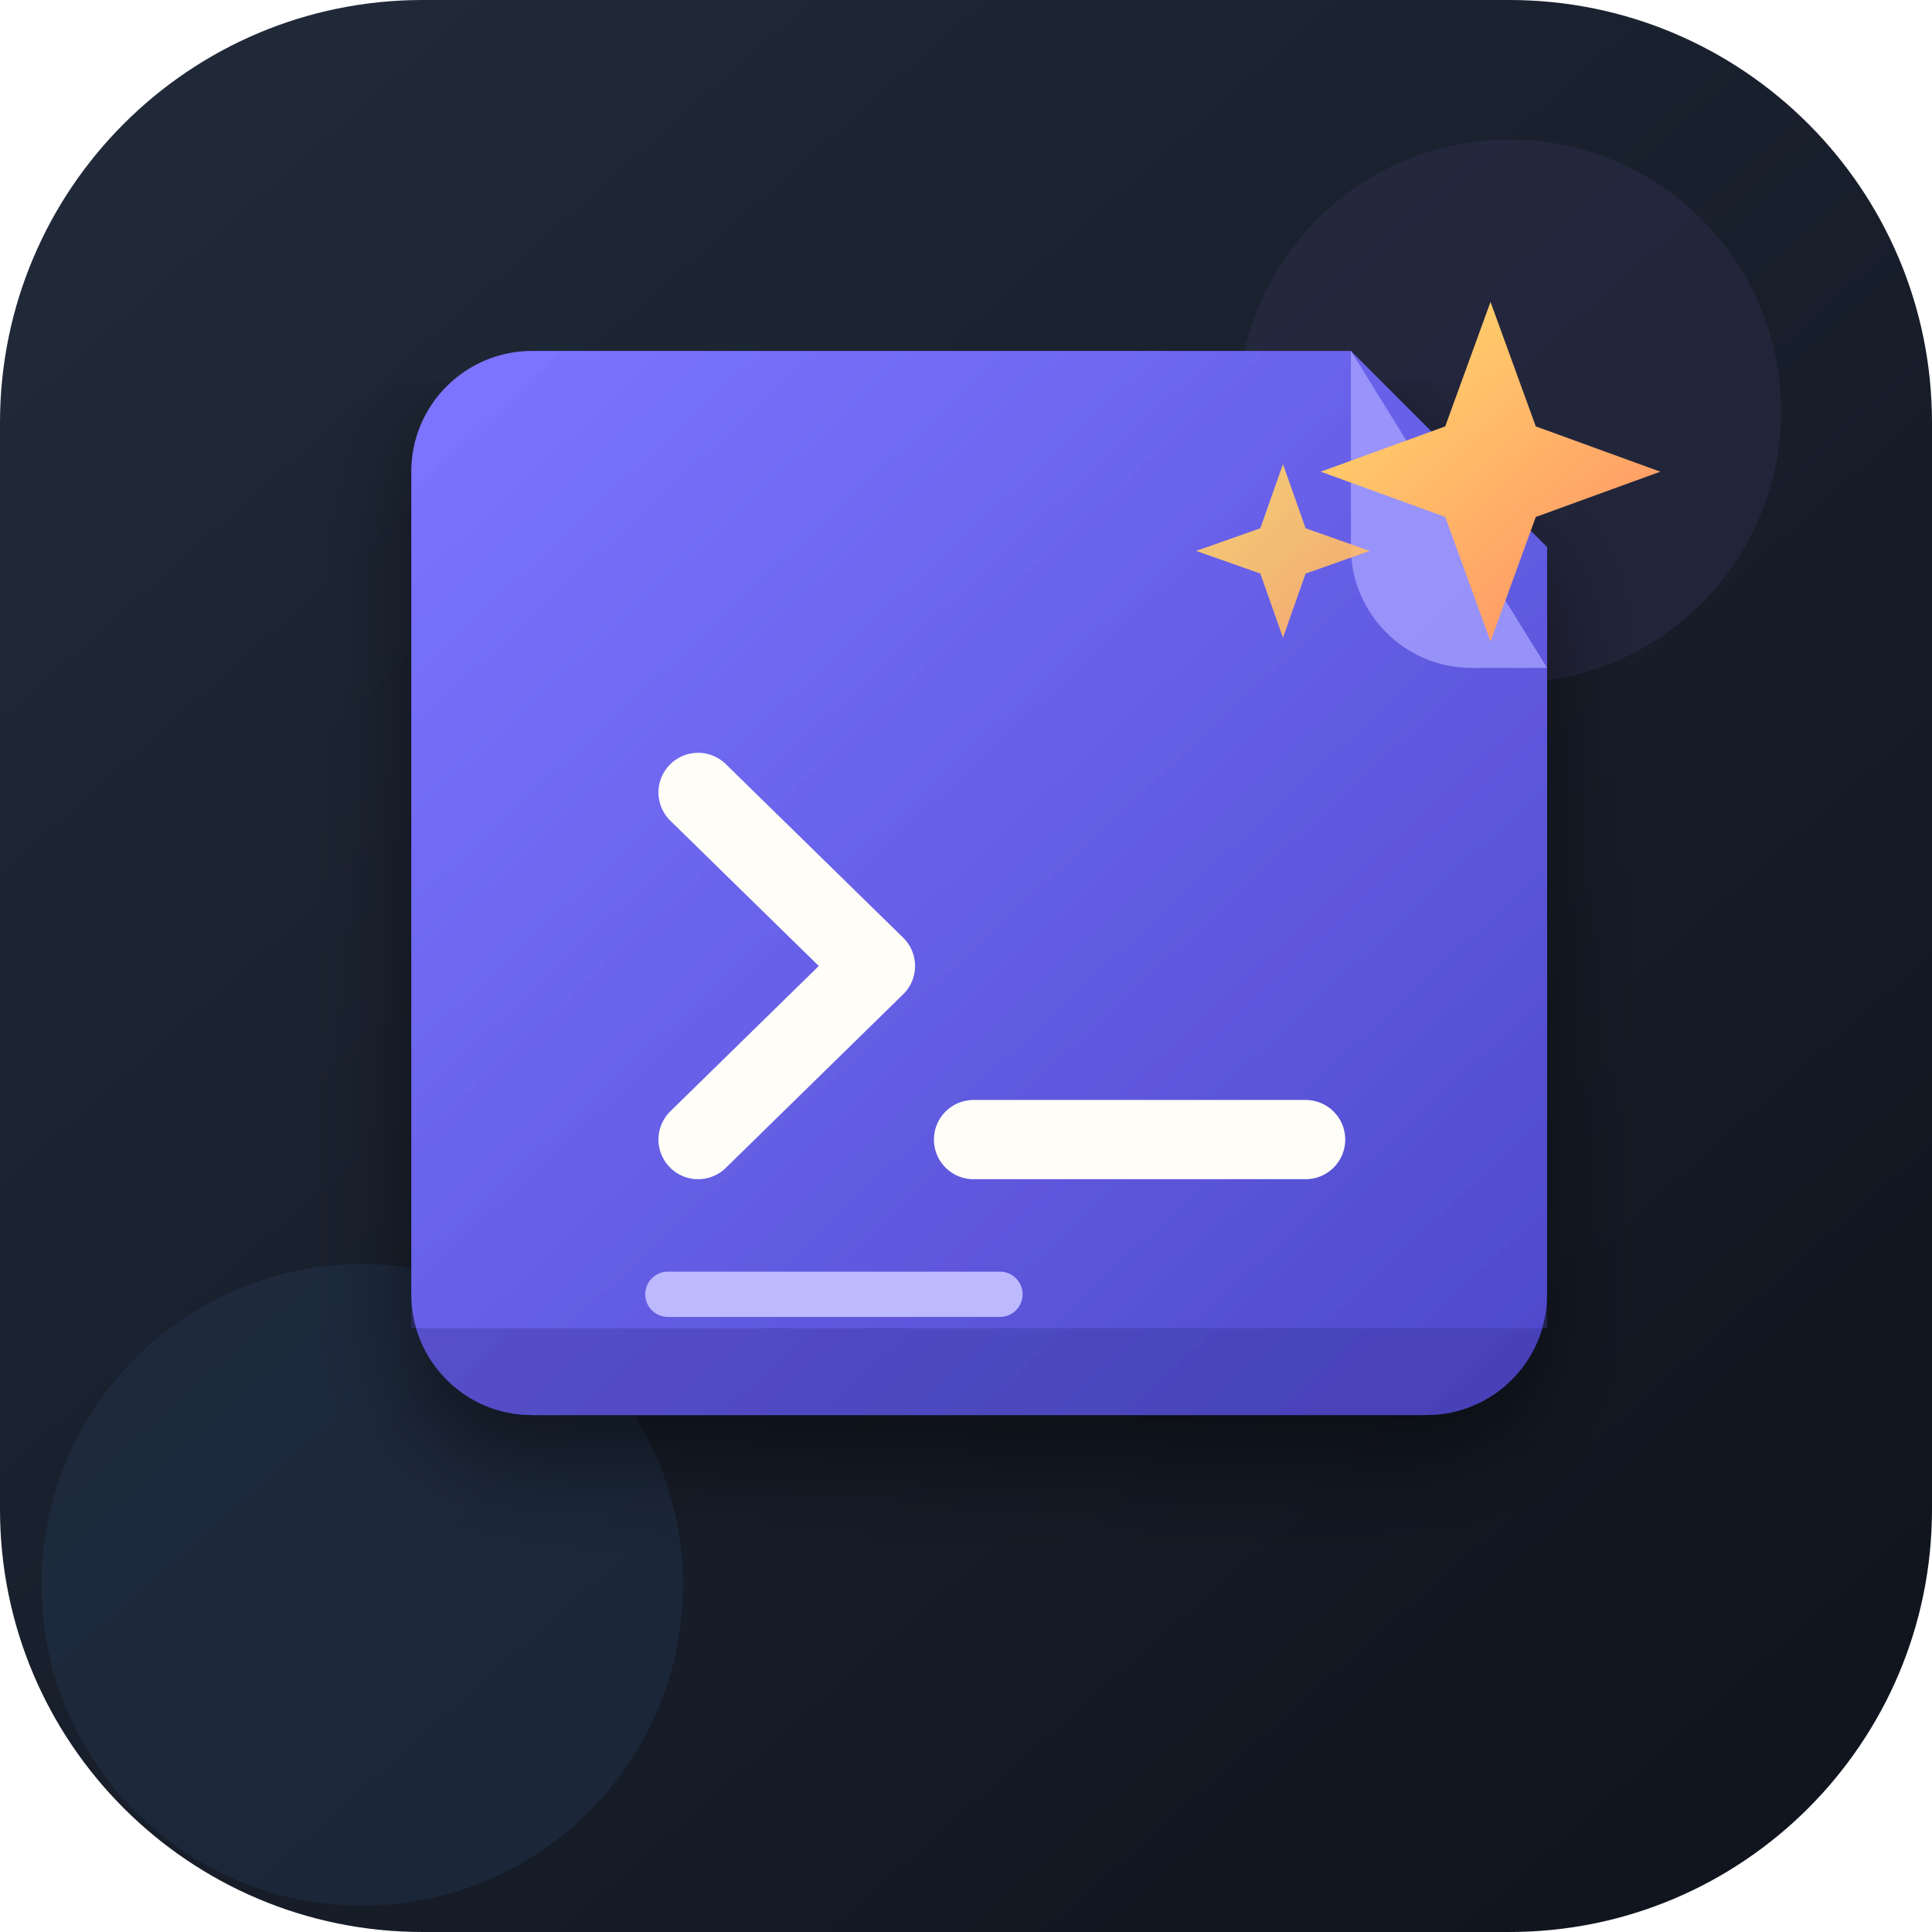
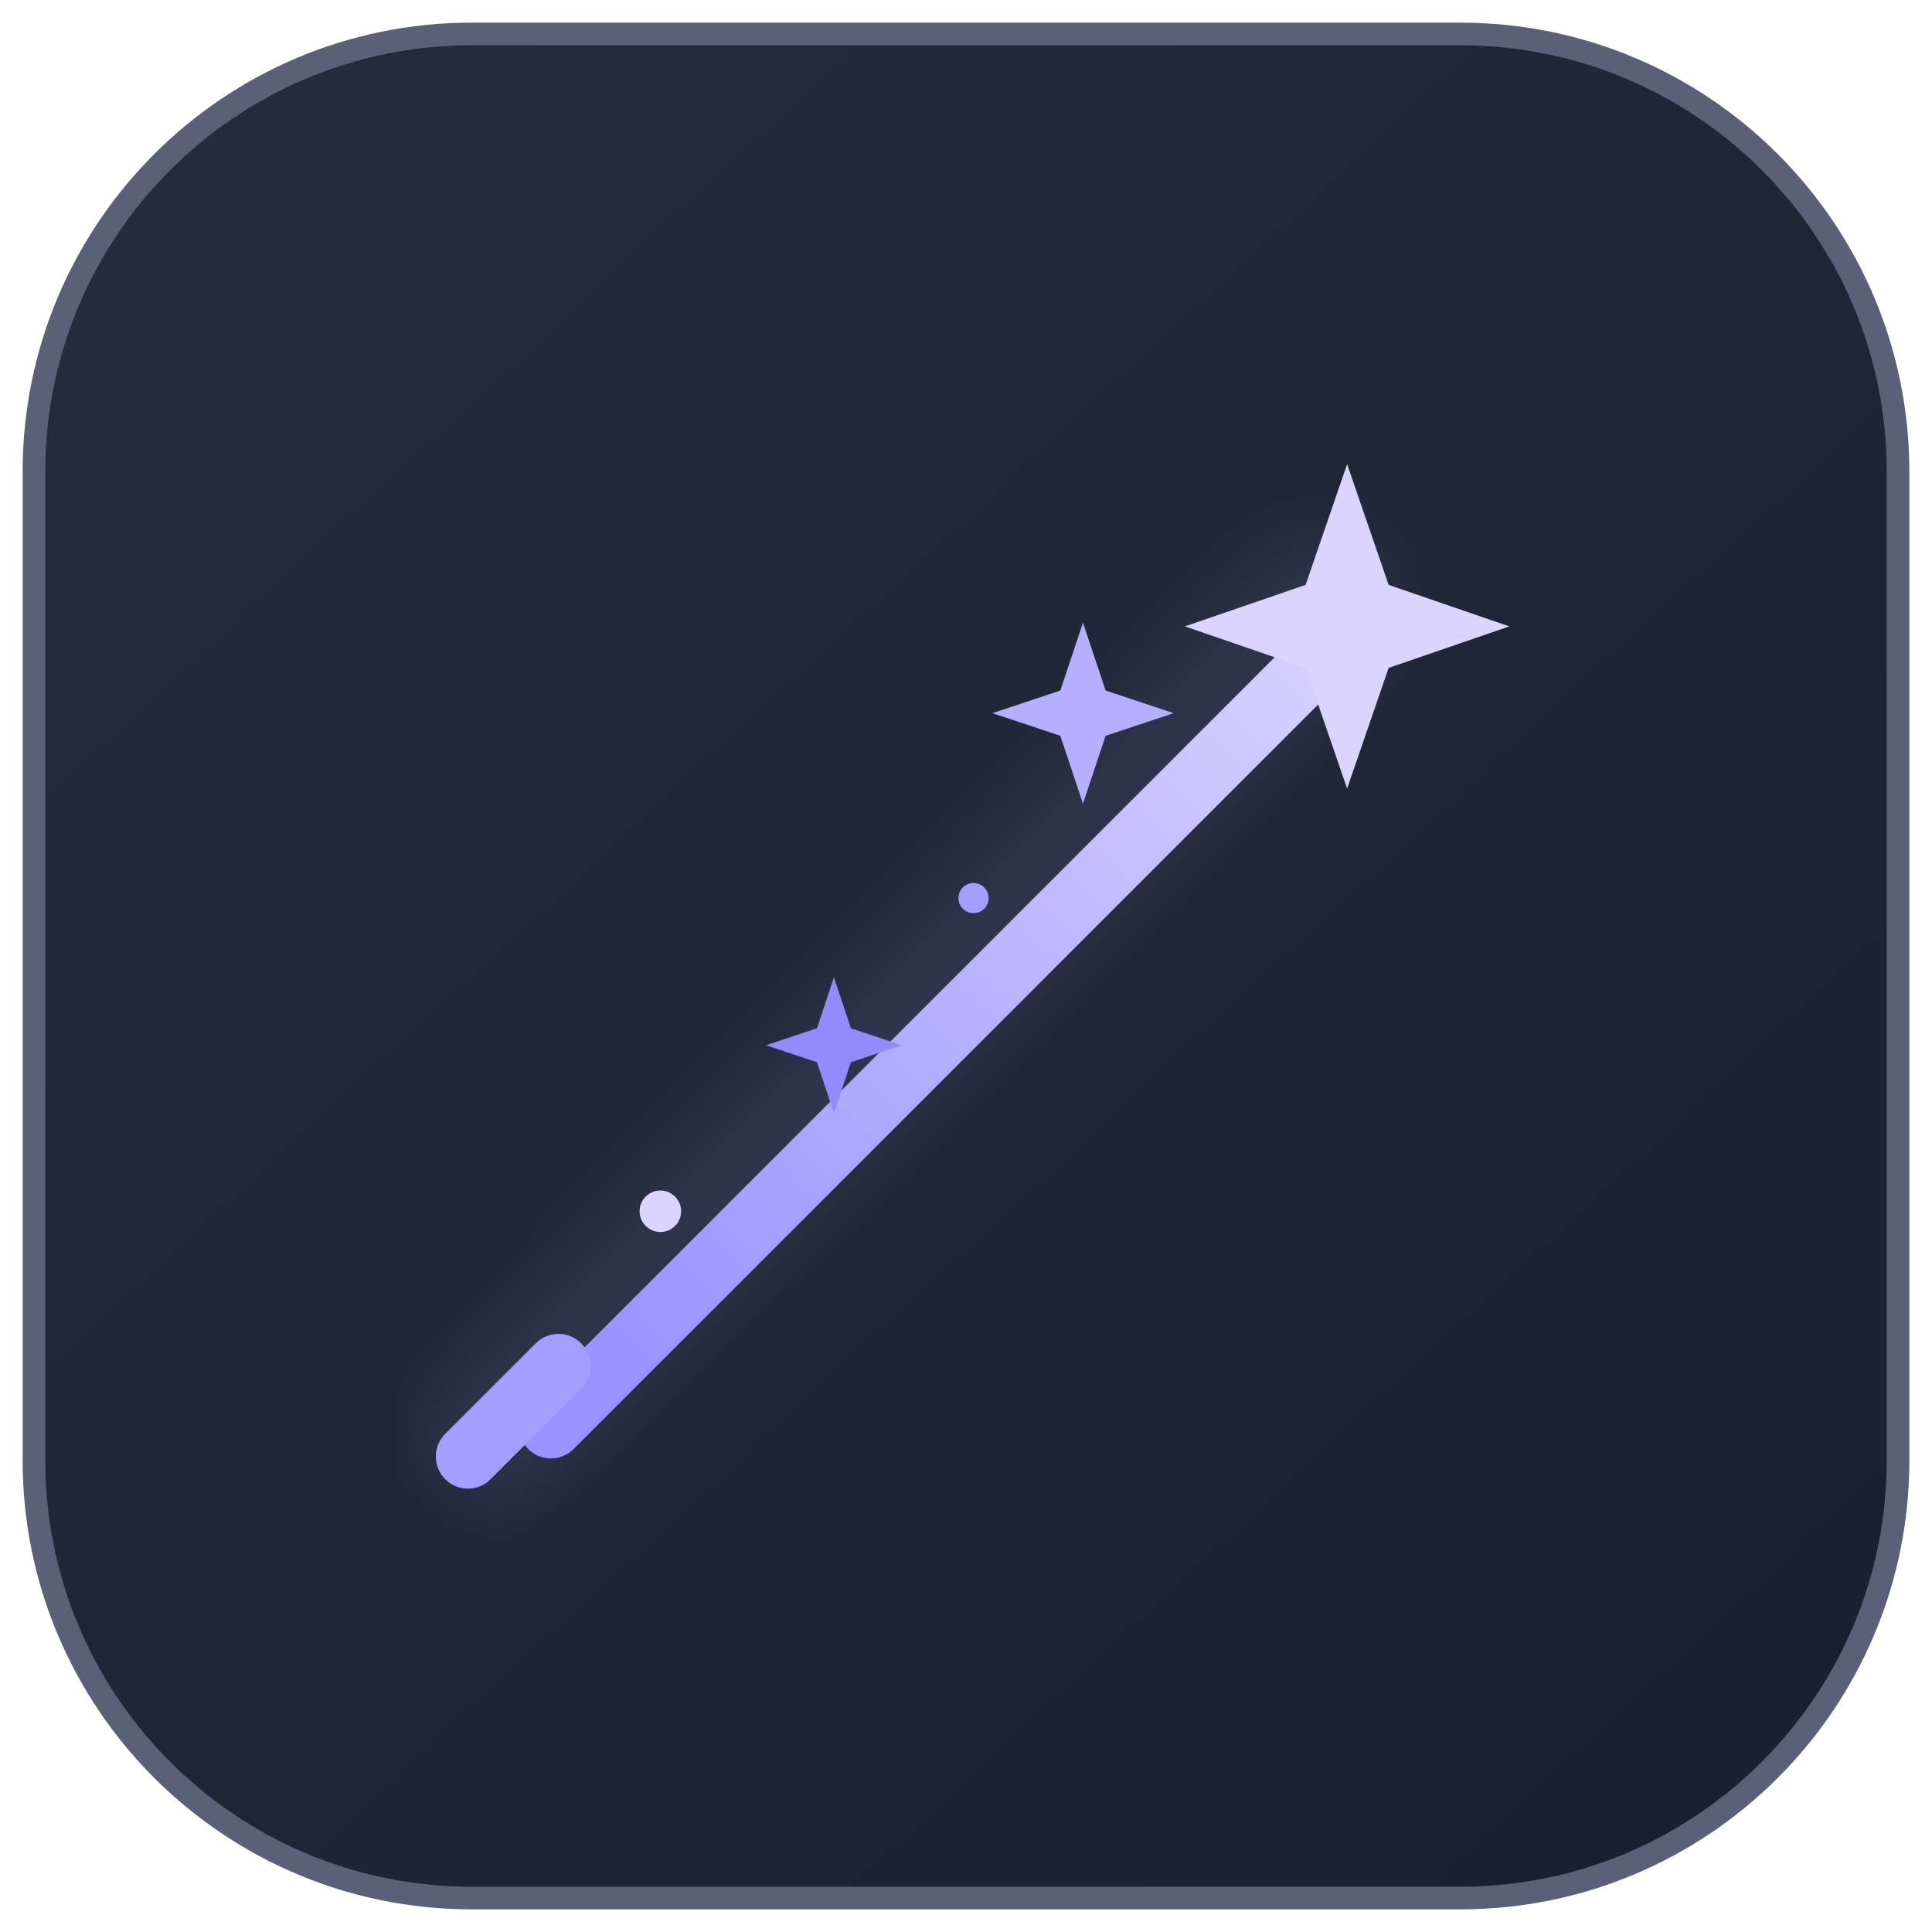
<svg xmlns="http://www.w3.org/2000/svg" viewBox="0 0 1024 1024">
  <defs>
-     <linearGradient id="background" x1="120" y1="80" x2="900" y2="960" gradientUnits="userSpaceOnUse">
-       <stop stop-color="#202938" />
-       <stop offset="1" stop-color="#10151F" />
+     <linearGradient id="surface" x1="122" y1="96" x2="902" y2="940" gradientUnits="userSpaceOnUse">
+       <stop stop-color="#252B3D" />
+       <stop offset="1" stop-color="#1B2030" />
    </linearGradient>
-     <linearGradient id="card" x1="244" y1="224" x2="786" y2="808" gradientUnits="userSpaceOnUse">
-       <stop stop-color="#7B73FF" />
-       <stop offset="1" stop-color="#4D47C8" />
+     <linearGradient id="wand" x1="330" y1="730" x2="718" y2="342" gradientUnits="userSpaceOnUse">
+       <stop stop-color="#9B91FF" />
+       <stop offset="1" stop-color="#D8D2FF" />
    </linearGradient>
-     <linearGradient id="spark" x1="720" y1="176" x2="866" y2="338" gradientUnits="userSpaceOnUse">
-       <stop stop-color="#FFD66B" />
-       <stop offset="1" stop-color="#FF8E65" />
-     </linearGradient>
-     <filter id="shadow" x="148" y="178" width="728" height="710" filterUnits="userSpaceOnUse">
-       <feDropShadow dx="0" dy="24" stdDeviation="26" flood-color="#080B12" flood-opacity=".48" />
+     <filter id="glow" x="210" y="220" width="620" height="620" filterUnits="userSpaceOnUse">
+       <feGaussianBlur stdDeviation="18" result="blur" />
+       <feColorMatrix in="blur" values="0.45 0 0 0 0.37 0 0.4 0 0 0.31 0 0 0.9 0 1 0 0 0 0.38 0" />
    </filter>
  </defs>
-   <rect width="1024" height="1024" rx="224" fill="url(#background)" />
-   <circle cx="800" cy="218" r="144" fill="#353155" opacity=".36" />
-   <circle cx="192" cy="840" r="170" fill="#263B58" opacity=".34" />
-   <g filter="url(#shadow)">
-     <path d="M218 250c0-35.346 28.654-64 64-64h434l104 104v396c0 35.346-28.654 64-64 64H282c-35.346 0-64-28.654-64-64V250Z" fill="url(#card)" />
-     <path d="M716 186v104c0 35.346 28.654 64 64 64H820L716 186Z" fill="#A7A1FF" opacity=".78" />
-     <path d="M218 704h602v-18c0 35.346-28.654 64-64 64H282c-35.346 0-64-28.654-64-64v18Z" fill="#373294" opacity=".36" />
-   </g>
-   <path d="m370 420 94 92-94 92" fill="none" stroke="#FFFDF8" stroke-linecap="round" stroke-linejoin="round" stroke-width="42" />
-   <path d="M516 604h176" stroke="#FFFDF8" stroke-linecap="round" stroke-width="42" />
-   <path d="M354 686h176" stroke="#BDB9FF" stroke-linecap="round" stroke-width="24" />
-   <g fill="url(#spark)">
-     <path d="m790 160 24 66 66 24-66 24-24 66-24-66-66-24 66-24 24-66Z" />
-     <path d="m680 246 12 34 34 12-34 12-12 34-12-34-34-12 34-12 12-34Z" opacity=".92" />
-   </g>
+   <rect x="18" y="18" width="988" height="988" rx="232" fill="url(#surface)" stroke="#596078" stroke-width="12" />
+   <path d="M264 760 700 324" stroke="#8178E8" stroke-linecap="round" stroke-width="78" opacity=".28" filter="url(#glow)" />
+   <path d="M292 756 704 344" stroke="url(#wand)" stroke-linecap="round" stroke-width="34" />
+   <path d="m296 724-48 48" stroke="#A59DFF" stroke-linecap="round" stroke-width="34" />
+   <path d="m714 246 22 64 64 22-64 22-22 64-22-64-64-22 64-22 22-64Z" fill="#DAD4FF" />
+   <path d="m574 330 12 36 36 12-36 12-12 36-12-36-36-12 36-12 12-36Z" fill="#B7AEFF" />
+   <path d="m442 518 9 27 27 9-27 9-9 27-9-27-27-9 27-9 9-27Z" fill="#938AFF" />
+   <circle cx="350" cy="642" r="11" fill="#DAD4FF" />
+   <circle cx="516" cy="476" r="8" fill="#A59DFF" />
</svg>
